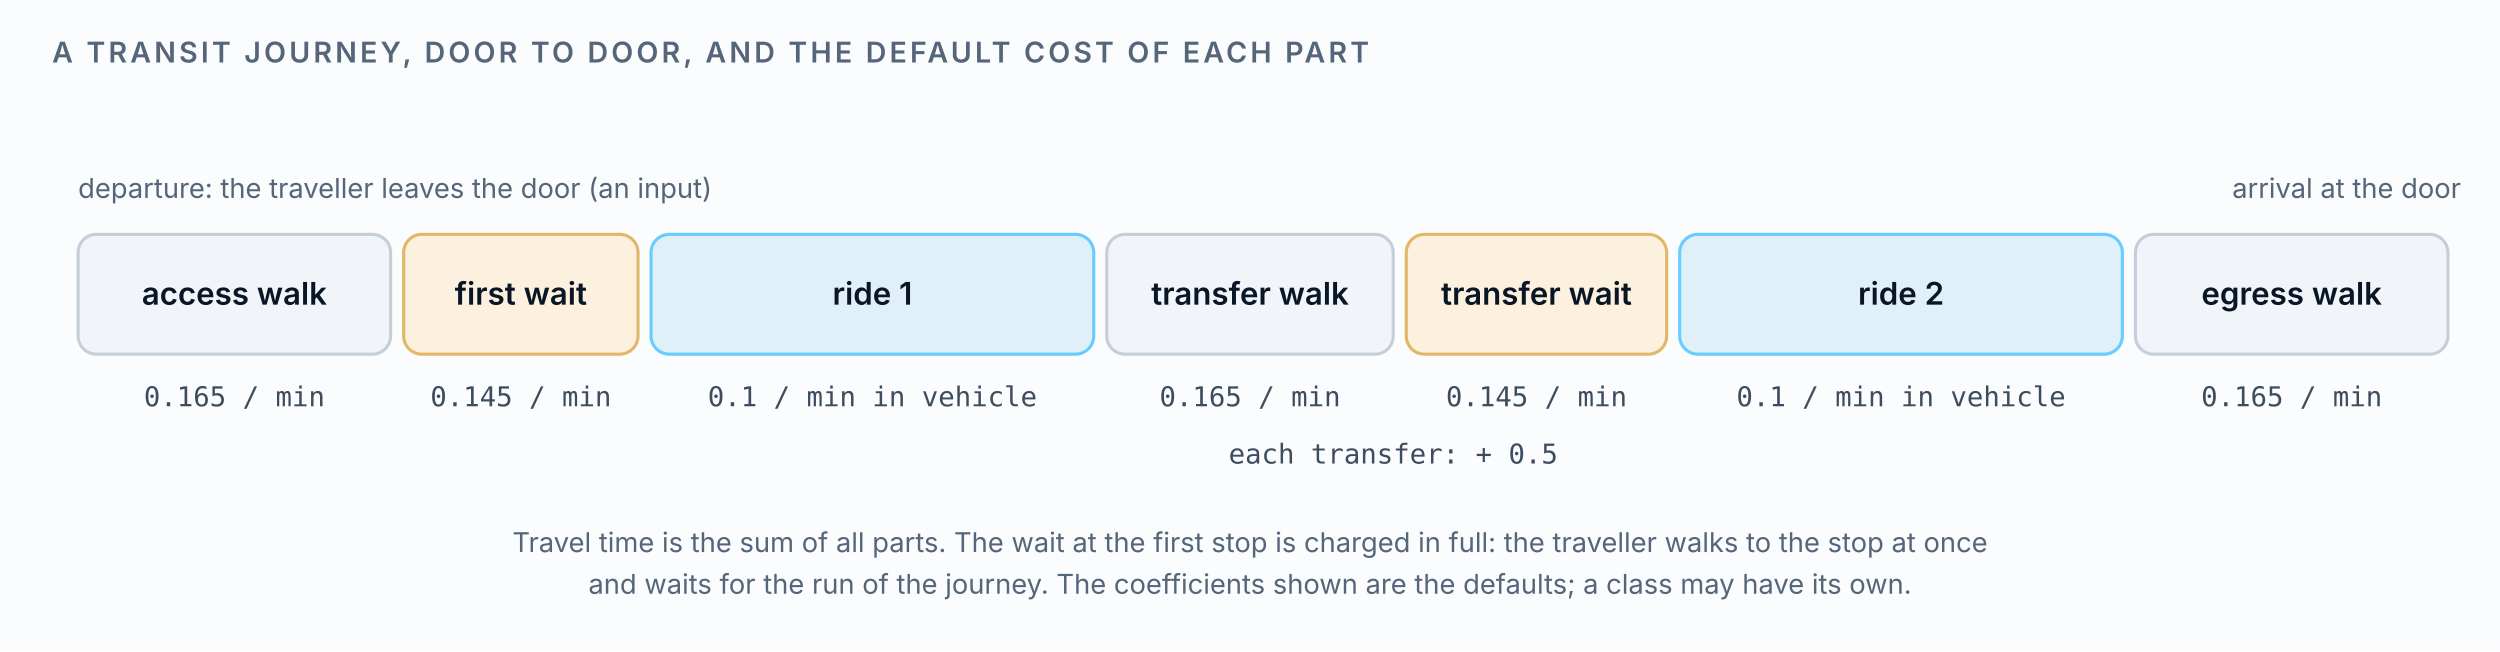
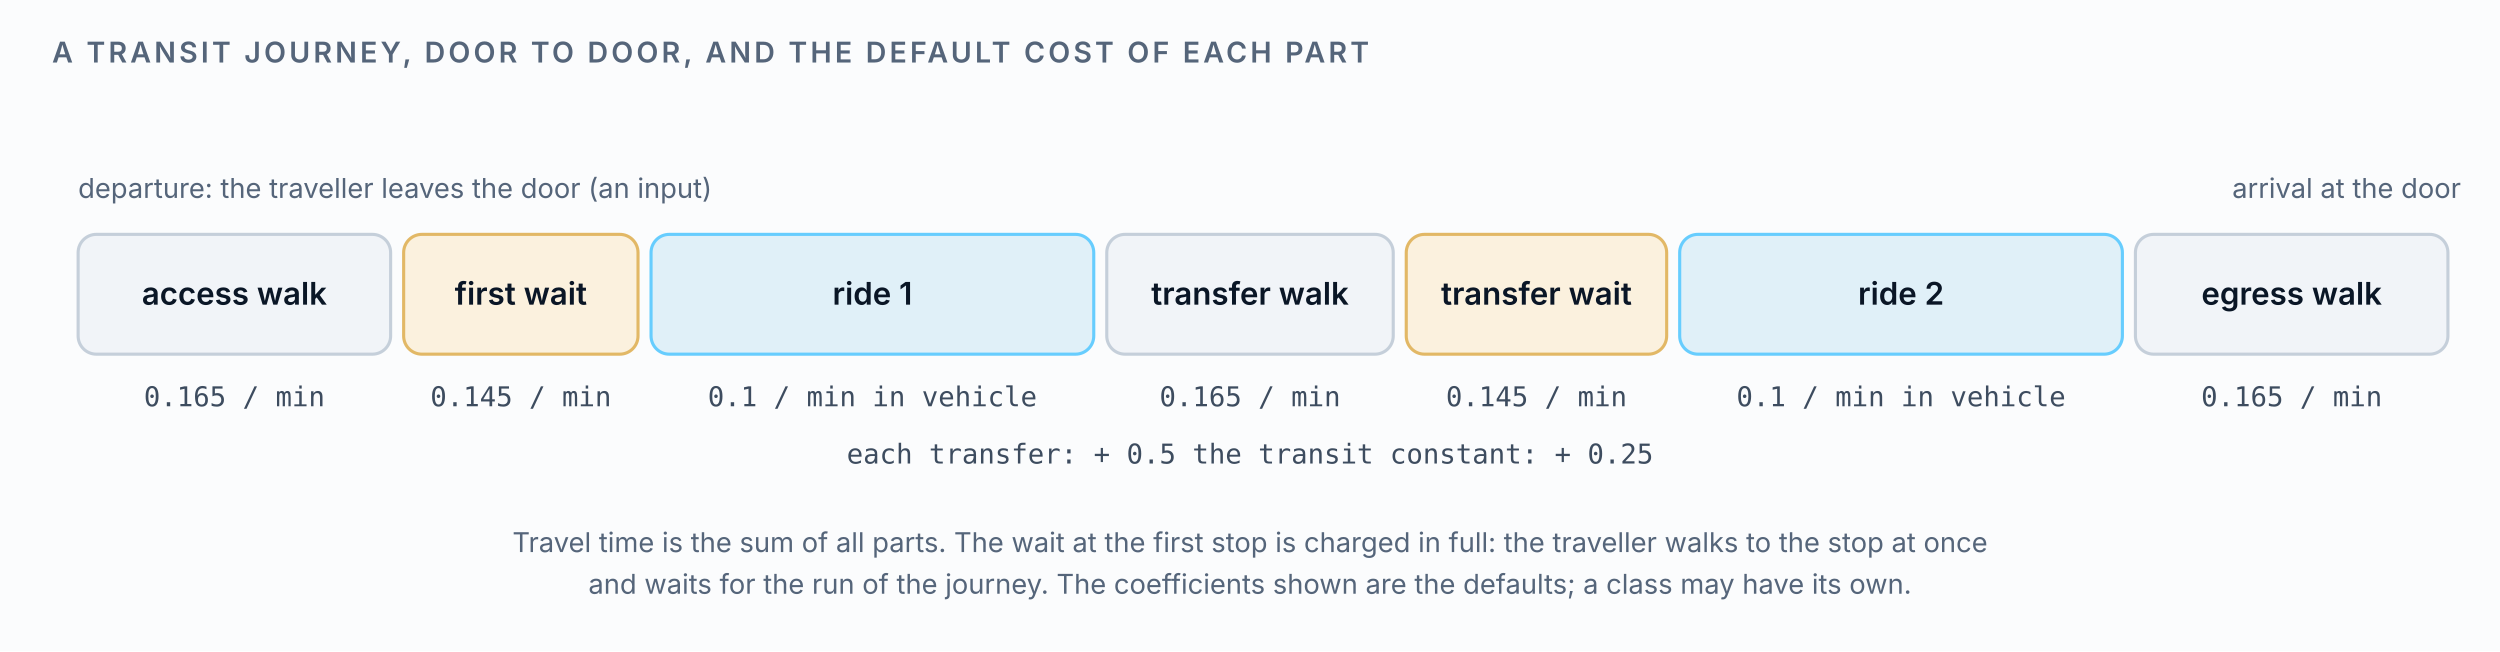
<svg xmlns="http://www.w3.org/2000/svg" viewBox="0 0 960 250" width="960" height="250" role="img" aria-label="A transit journey from door to door: access walk, wait, ride, transfer walk, wait, ride, egress walk, each with its coefficient">
  <rect width="960" height="250" fill="#fbfcfd" />
  <text x="20" y="24" font-family="Inter, 'Helvetica Neue', 'Segoe UI', Arial, sans-serif" font-size="11" font-weight="600" text-anchor="start" fill="#55657a" letter-spacing="1.2">A TRANSIT JOURNEY, DOOR TO DOOR, AND THE DEFAULT COST OF EACH PART</text>
  <rect x="30" y="90" width="120" height="46" rx="7" fill="#f1f4f8" stroke="#c5cfda" stroke-width="1.2" />
  <text x="90.0" y="117.0" font-family="Inter, 'Helvetica Neue', 'Segoe UI', Arial, sans-serif" font-size="12" font-weight="600" text-anchor="middle" fill="#0a1626">access walk</text>
  <text x="90.0" y="156" font-family="'JetBrains Mono', Menlo, Consolas, monospace" font-size="10.5" font-weight="400" text-anchor="middle" fill="#3d4c5f">0.165 / min</text>
  <rect x="155" y="90" width="90" height="46" rx="7" fill="#fbf1de" stroke="#e2b866" stroke-width="1.2" />
  <text x="200.0" y="117.0" font-family="Inter, 'Helvetica Neue', 'Segoe UI', Arial, sans-serif" font-size="12" font-weight="600" text-anchor="middle" fill="#0a1626">first wait</text>
  <text x="200.0" y="156" font-family="'JetBrains Mono', Menlo, Consolas, monospace" font-size="10.5" font-weight="400" text-anchor="middle" fill="#3d4c5f">0.145 / min</text>
  <rect x="250" y="90" width="170" height="46" rx="7" fill="#e0f0f8" stroke="#67cdfe" stroke-width="1.2" />
  <text x="335.0" y="117.0" font-family="Inter, 'Helvetica Neue', 'Segoe UI', Arial, sans-serif" font-size="12" font-weight="600" text-anchor="middle" fill="#0a1626">ride 1</text>
  <text x="335.0" y="156" font-family="'JetBrains Mono', Menlo, Consolas, monospace" font-size="10.5" font-weight="400" text-anchor="middle" fill="#3d4c5f">0.1 / min in vehicle</text>
  <rect x="425" y="90" width="110" height="46" rx="7" fill="#f1f4f8" stroke="#c5cfda" stroke-width="1.2" />
  <text x="480.0" y="117.0" font-family="Inter, 'Helvetica Neue', 'Segoe UI', Arial, sans-serif" font-size="12" font-weight="600" text-anchor="middle" fill="#0a1626">transfer walk</text>
  <text x="480.0" y="156" font-family="'JetBrains Mono', Menlo, Consolas, monospace" font-size="10.5" font-weight="400" text-anchor="middle" fill="#3d4c5f">0.165 / min</text>
  <rect x="540" y="90" width="100" height="46" rx="7" fill="#fbf1de" stroke="#e2b866" stroke-width="1.2" />
  <text x="590.0" y="117.0" font-family="Inter, 'Helvetica Neue', 'Segoe UI', Arial, sans-serif" font-size="12" font-weight="600" text-anchor="middle" fill="#0a1626">transfer wait</text>
  <text x="590.0" y="156" font-family="'JetBrains Mono', Menlo, Consolas, monospace" font-size="10.5" font-weight="400" text-anchor="middle" fill="#3d4c5f">0.145 / min</text>
  <rect x="645" y="90" width="170" height="46" rx="7" fill="#e0f0f8" stroke="#67cdfe" stroke-width="1.2" />
  <text x="730.0" y="117.0" font-family="Inter, 'Helvetica Neue', 'Segoe UI', Arial, sans-serif" font-size="12" font-weight="600" text-anchor="middle" fill="#0a1626">ride 2</text>
  <text x="730.0" y="156" font-family="'JetBrains Mono', Menlo, Consolas, monospace" font-size="10.5" font-weight="400" text-anchor="middle" fill="#3d4c5f">0.1 / min in vehicle</text>
  <rect x="820" y="90" width="120" height="46" rx="7" fill="#f1f4f8" stroke="#c5cfda" stroke-width="1.2" />
  <text x="880.0" y="117.0" font-family="Inter, 'Helvetica Neue', 'Segoe UI', Arial, sans-serif" font-size="12" font-weight="600" text-anchor="middle" fill="#0a1626">egress walk</text>
  <text x="880.0" y="156" font-family="'JetBrains Mono', Menlo, Consolas, monospace" font-size="10.5" font-weight="400" text-anchor="middle" fill="#3d4c5f">0.165 / min</text>
  <text x="30" y="76" font-family="Inter, 'Helvetica Neue', 'Segoe UI', Arial, sans-serif" font-size="10.5" font-weight="400" text-anchor="start" fill="#55657a">departure: the traveller leaves the door (an input)</text>
  <text x="945" y="76" font-family="Inter, 'Helvetica Neue', 'Segoe UI', Arial, sans-serif" font-size="10.5" font-weight="400" text-anchor="end" fill="#55657a">arrival at the door</text>
-   <text x="535" y="178" font-family="'JetBrains Mono', Menlo, Consolas, monospace" font-size="10.5" font-weight="400" text-anchor="middle" fill="#3d4c5f">each transfer: + 0.5</text>
+   <text x="480" y="178" font-family="'JetBrains Mono', Menlo, Consolas, monospace" font-size="10.5" font-weight="400" text-anchor="middle" fill="#3d4c5f">each transfer: + 0.5        the transit constant: + 0.25</text>
  <text x="480" y="212" font-family="Inter, 'Helvetica Neue', 'Segoe UI', Arial, sans-serif" font-size="10.5" font-weight="400" text-anchor="middle" fill="#55657a">Travel time is the sum of all parts. The wait at the first stop is charged in full: the traveller walks to the stop at once</text>
  <text x="480" y="228" font-family="Inter, 'Helvetica Neue', 'Segoe UI', Arial, sans-serif" font-size="10.5" font-weight="400" text-anchor="middle" fill="#55657a">and waits for the run of the journey. The coefficients shown are the defaults; a class may have its own.</text>
</svg>
